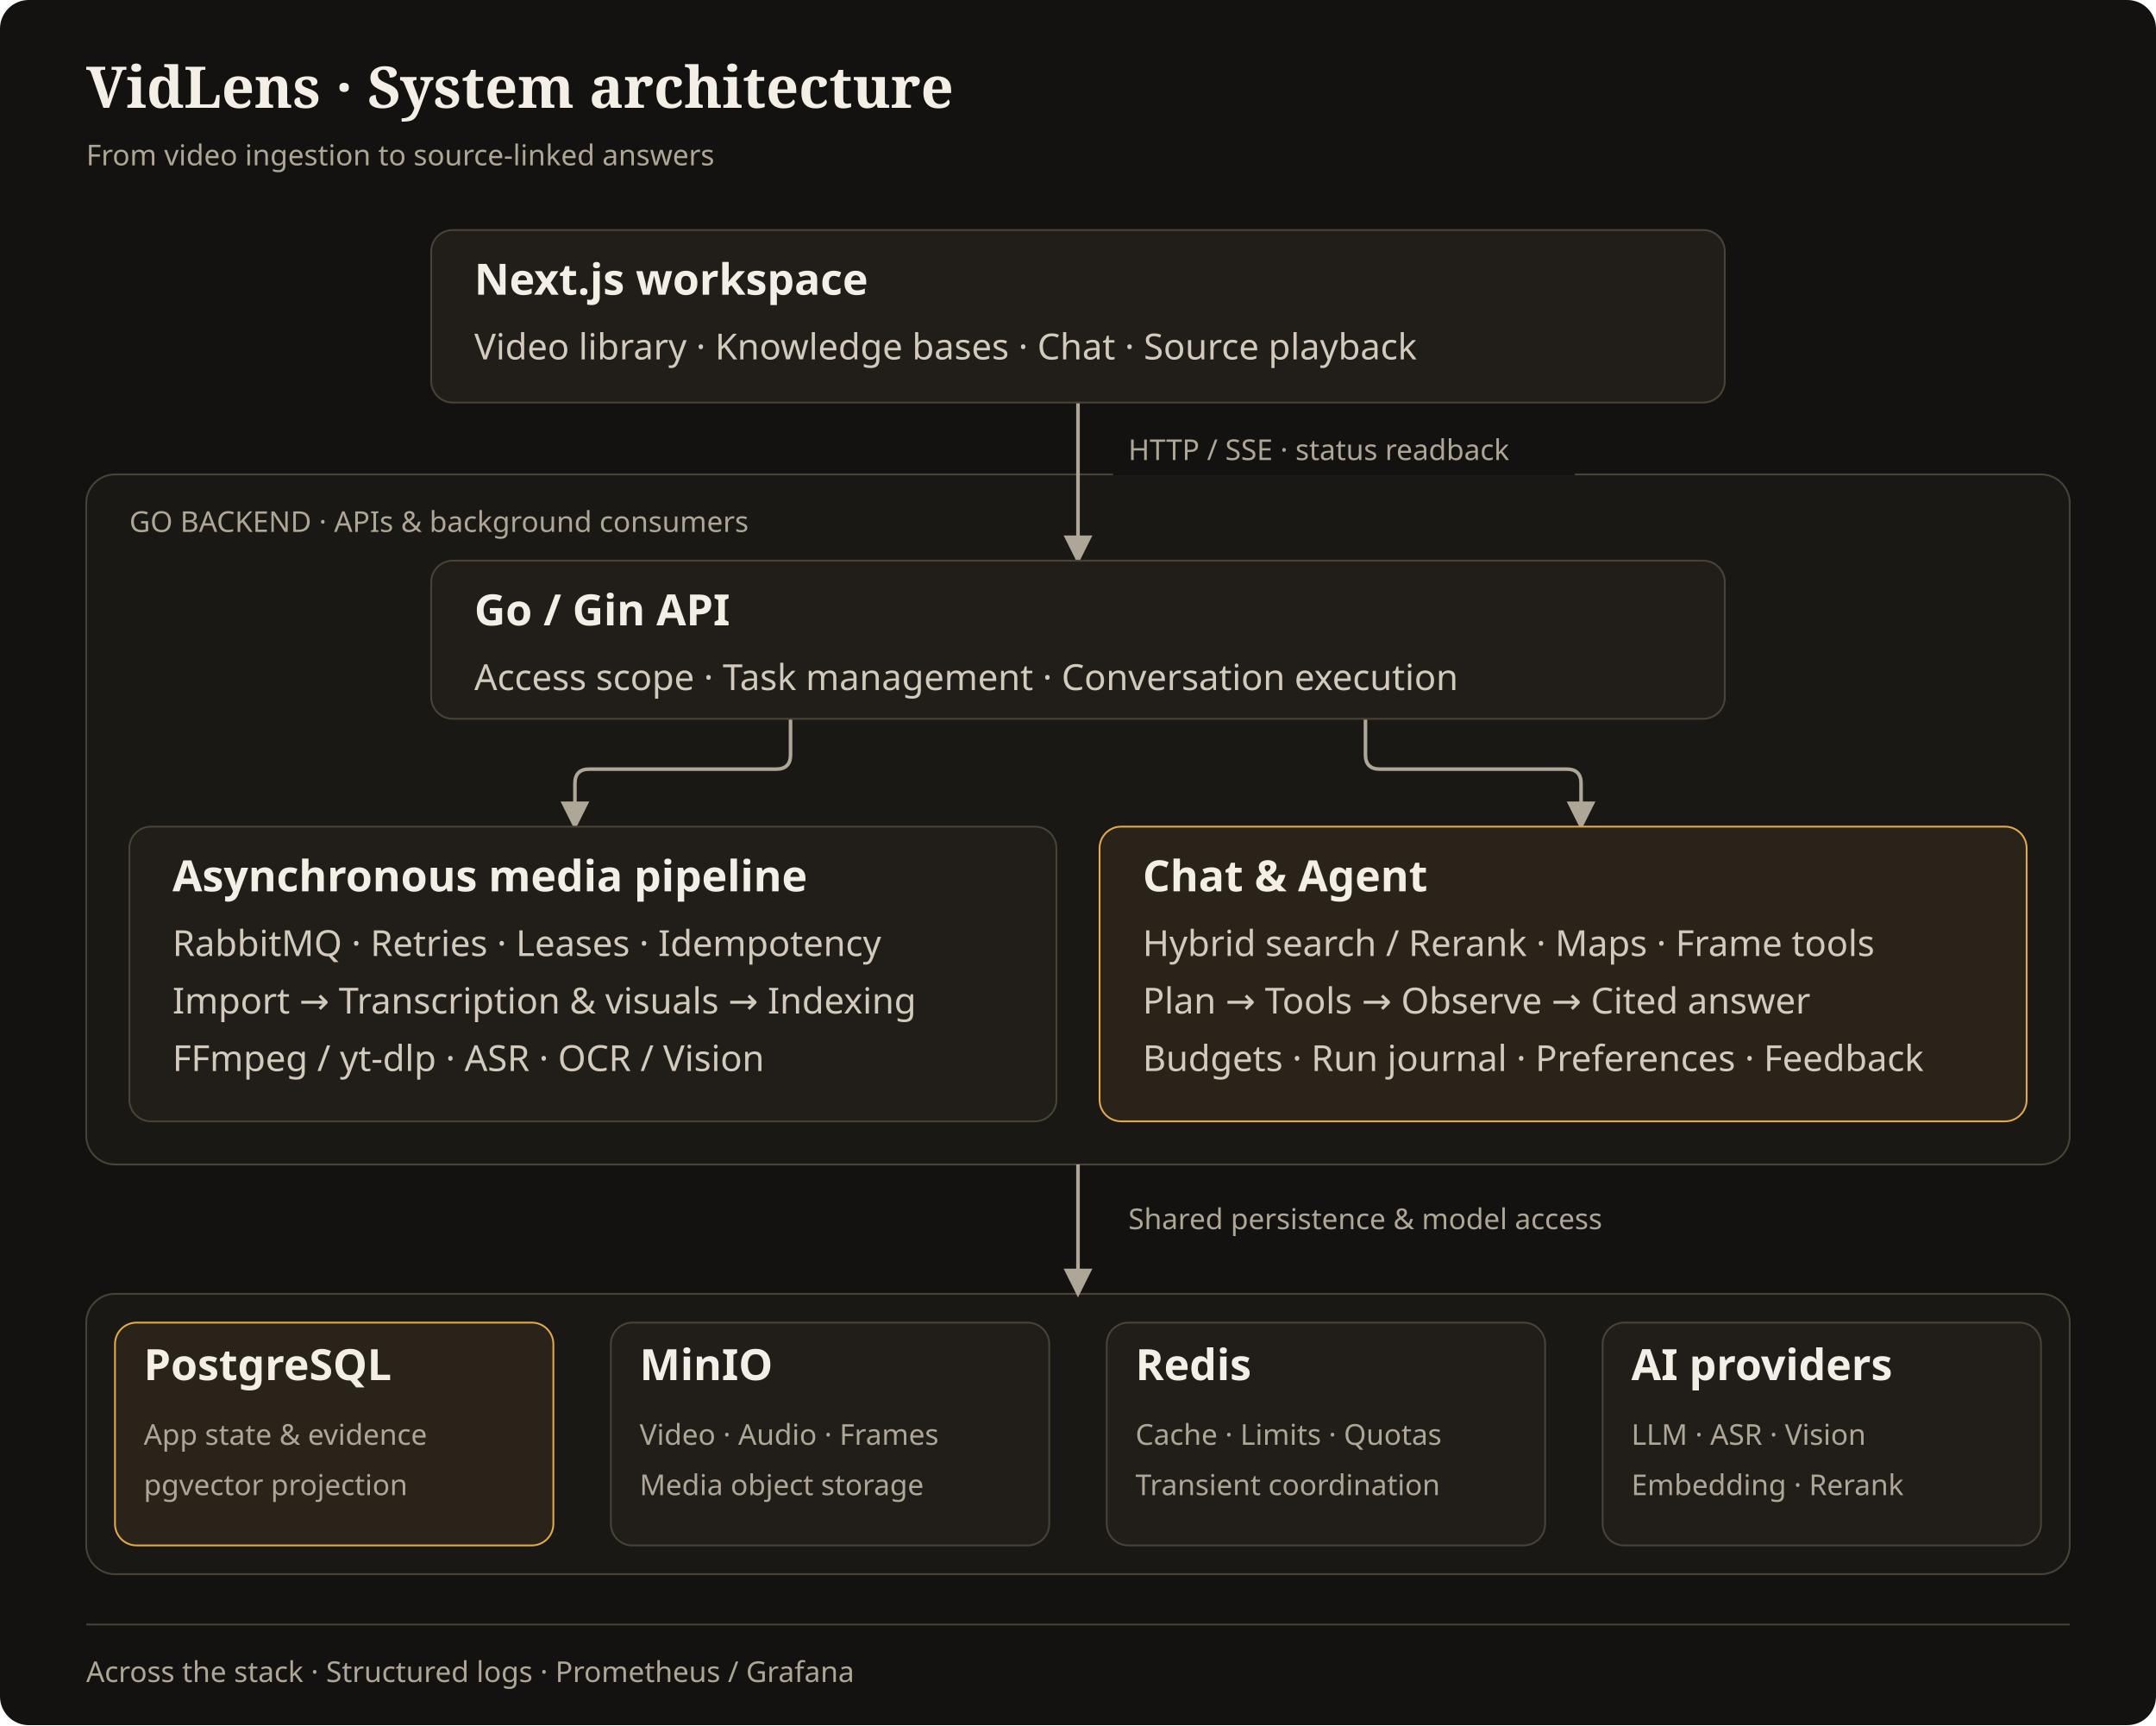
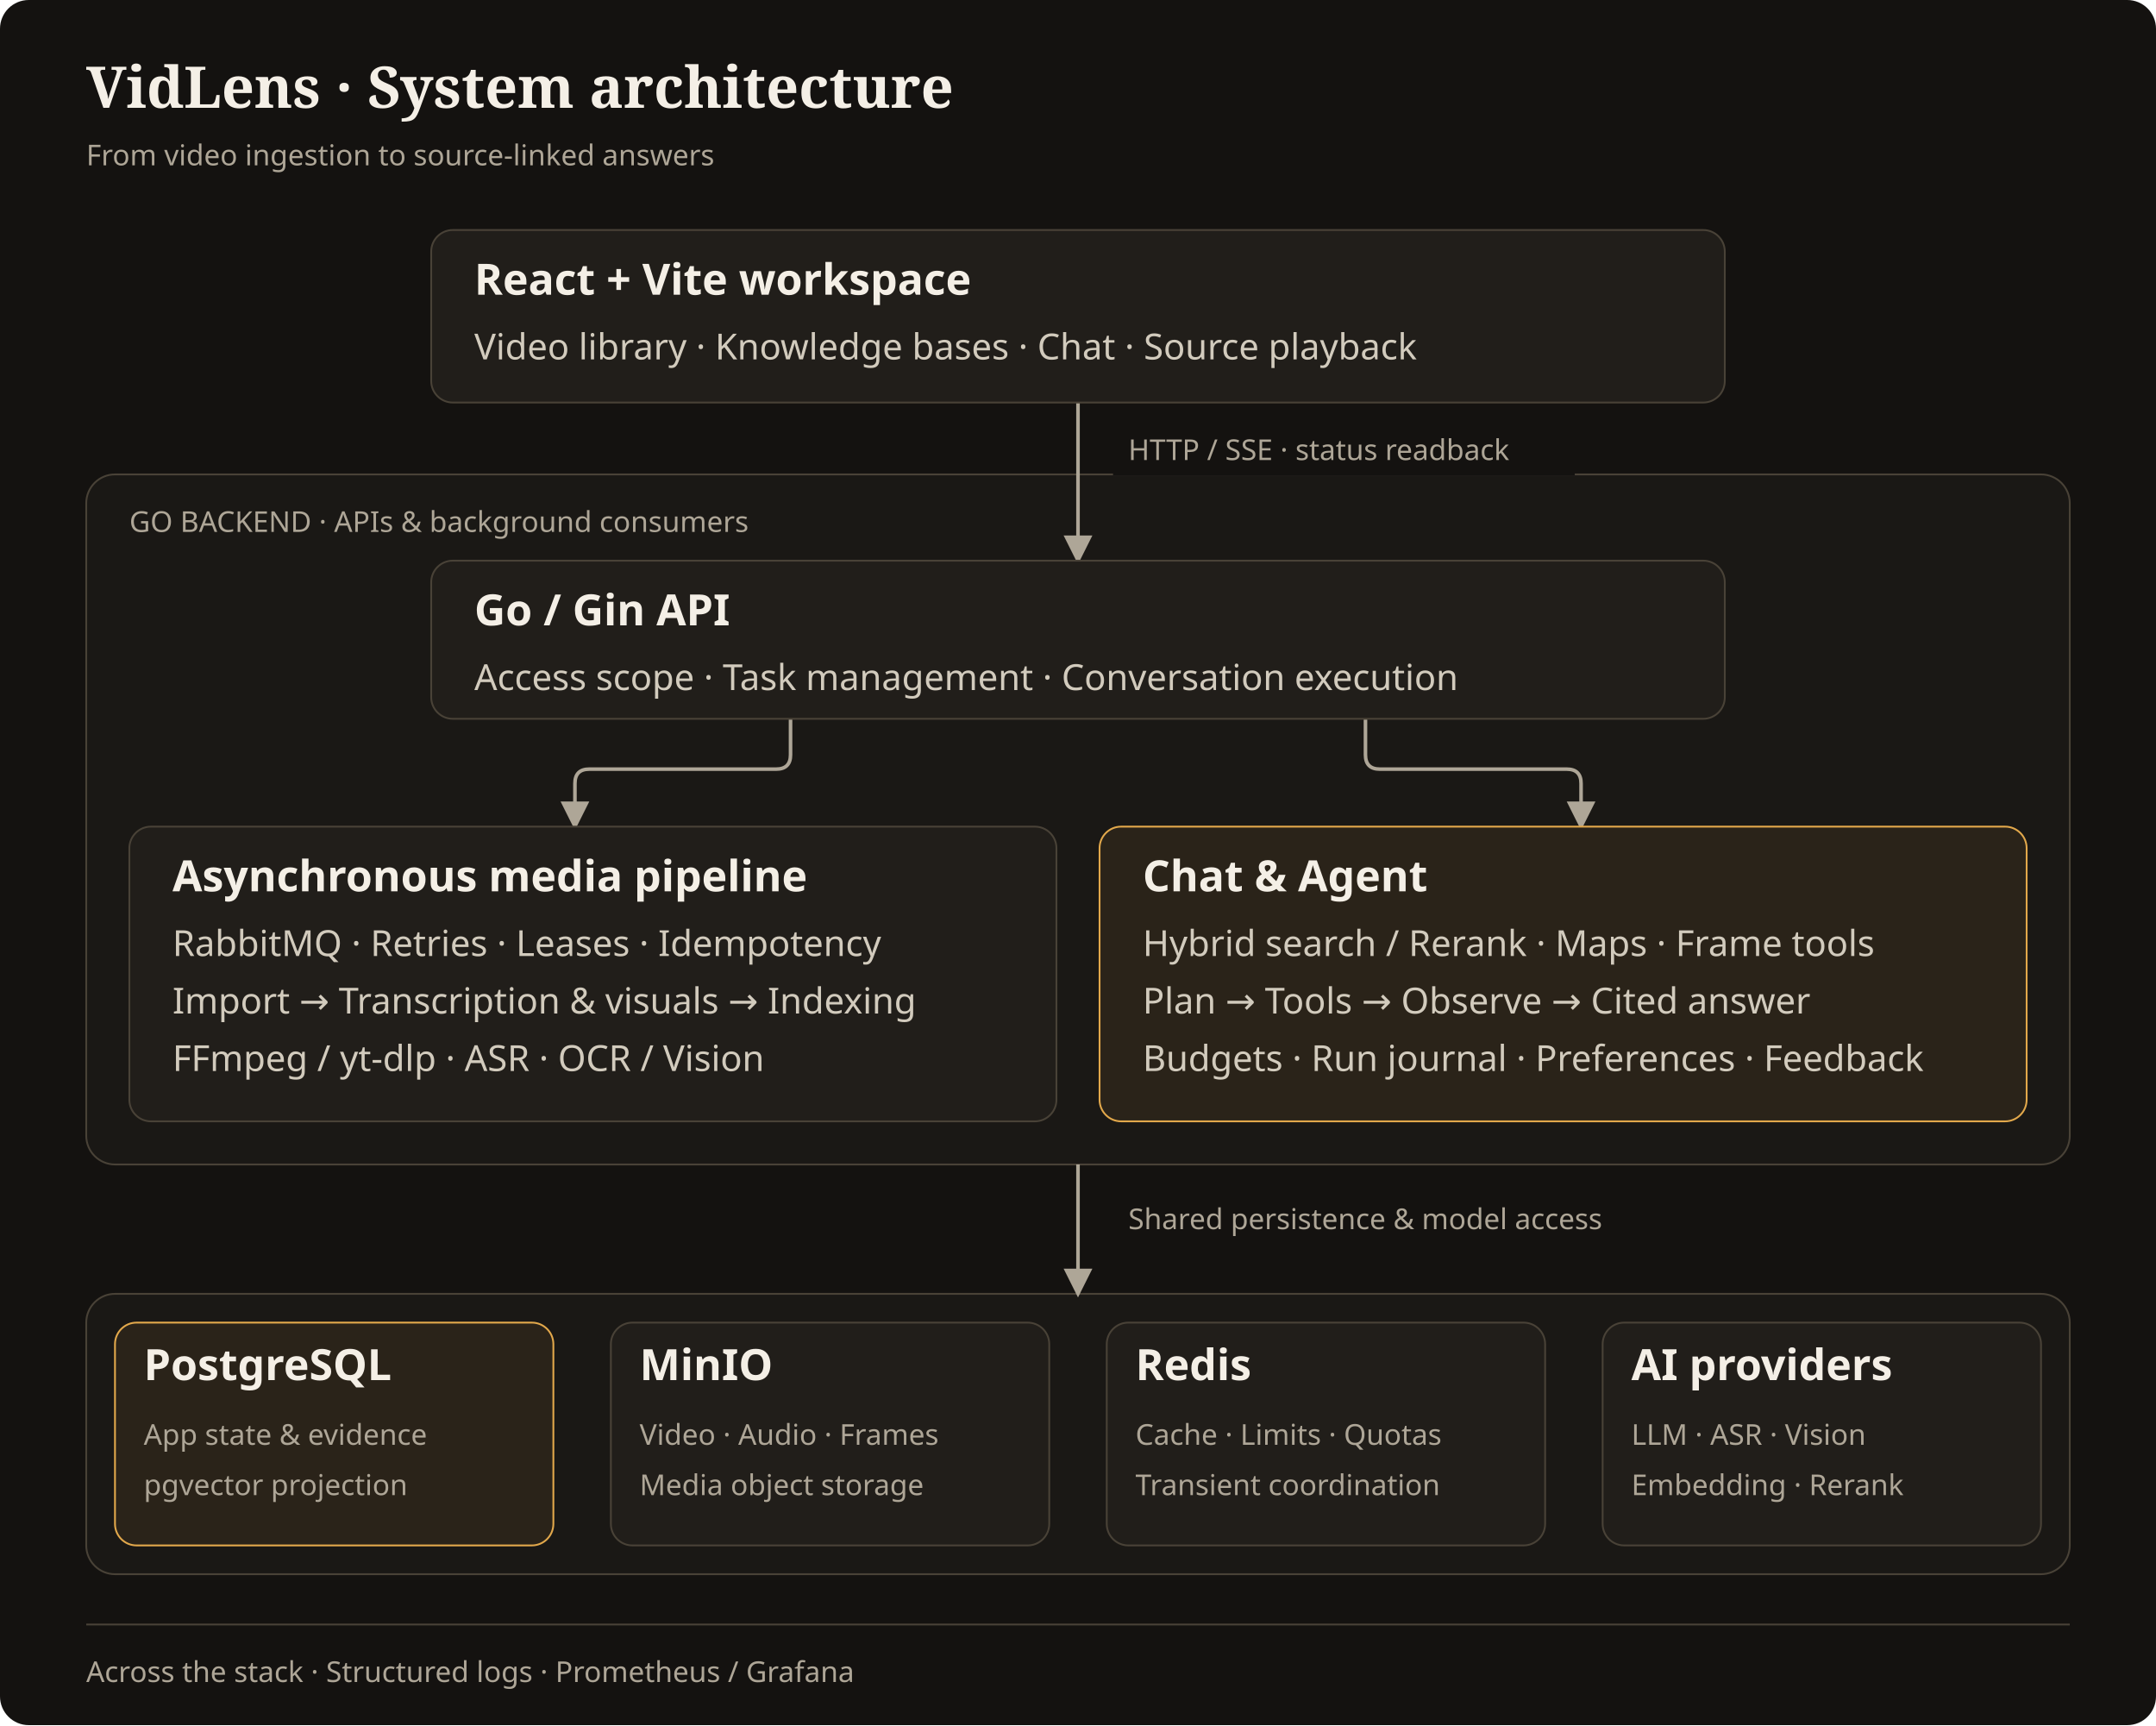
<svg xmlns="http://www.w3.org/2000/svg" viewBox="0 0 1200 960" role="img" aria-labelledby="readme-architecture.en-title readme-architecture.en-desc">
  <defs>
    <marker id="arrow" markerWidth="8" markerHeight="8" refX="7" refY="4" orient="auto">
      <path d="M0 0 L8 4 L0 8" fill="#aea697" />
    </marker>
    <marker id="arrow-accent" markerWidth="8" markerHeight="8" refX="7" refY="4" orient="auto">
      <path d="M0 0 L8 4 L0 8" fill="#e2a84b" />
    </marker>
    <marker id="arrow-link" markerWidth="8" markerHeight="8" refX="7" refY="4" orient="auto">
      <path d="M0 0 L8 4 L0 8" fill="#86b4c9" />
    </marker>
  </defs>
  <style>text{font-family:"Noto Sans SC","Microsoft YaHei",sans-serif;fill:#f4efe6}.title{font-family:"Noto Serif SC","Microsoft YaHei",serif;font-size:32px;font-weight:600}.name{font-size:24px;font-weight:600}.body{font-size:20px;fill:#d2cbbd}.meta{font-size:16px;fill:#aea697}.tag{font-size:16px;fill:#e2a84b;letter-spacing:2px}.edge{fill:none;stroke:#aea697;stroke-width:2;marker-end:url(#arrow)}</style>
  <rect width="1200" height="960" rx="16" fill="#141210" />
  <text x="48" y="60" class="title">VidLens · System architecture</text>
  <text x="48" y="92" class="meta">From video ingestion to source-linked answers</text>
  <rect x="48" y="264" width="1104" height="384" rx="16" fill="#1a1815" stroke="#494237" />
  <text x="72" y="296" class="meta">GO BACKEND · APIs &amp; background consumers</text>
  <rect x="48" y="720" width="1104" height="156" rx="16" fill="#1a1815" stroke="#494237" />
  <path class="edge" d="M600 224 V312" />
  <path class="edge" d="M440 400 V420 Q440 428 432 428 H328 Q320 428 320 436 V460" />
  <path class="edge" d="M760 400 V420 Q760 428 768 428 H872 Q880 428 880 436 V460" />
  <path class="edge" d="M600 648 V720" />
  <rect x="620" y="240" width="256" height="24" rx="0" fill="#141210" stroke="#141210" />
  <text x="628" y="256" class="meta">HTTP / SSE · status readback</text>
  <rect x="620" y="668" width="420" height="24" rx="0" fill="#141210" stroke="#141210" />
  <text x="628" y="684" class="meta">Shared persistence &amp; model access</text>
  <rect x="240" y="128" width="720" height="96" rx="12" fill="#211e1a" stroke="#494237" />
-   <text x="264" y="164" class="name">Next.js workspace</text>
+   <text x="264" y="164" class="name">React + Vite workspace</text>
  <text x="264" y="200" class="body">Video library · Knowledge bases · Chat · Source playback</text>
  <rect x="240" y="312" width="720" height="88" rx="12" fill="#211e1a" stroke="#494237" />
  <text x="264" y="348" class="name">Go / Gin API</text>
  <text x="264" y="384" class="body">Access scope · Task management · Conversation execution</text>
  <rect x="72" y="460" width="516" height="164" rx="12" fill="#211e1a" stroke="#494237" />
  <text x="96" y="496" class="name">Asynchronous media pipeline</text>
  <text x="96" y="532" class="body">RabbitMQ · Retries · Leases · Idempotency</text>
  <text x="96" y="564" class="body">Import → Transcription &amp; visuals → Indexing</text>
  <text x="96" y="596" class="body">FFmpeg / yt-dlp · ASR · OCR / Vision</text>
  <rect x="612" y="460" width="516" height="164" rx="12" fill="#2a2319" stroke="#e2a84b" />
  <text x="636" y="496" class="name">Chat &amp; Agent</text>
  <text x="636" y="532" class="body">Hybrid search / Rerank · Maps · Frame tools</text>
  <text x="636" y="564" class="body">Plan → Tools → Observe → Cited answer</text>
  <text x="636" y="596" class="body">Budgets · Run journal · Preferences · Feedback</text>
  <rect x="64" y="736" width="244" height="124" rx="12" fill="#2a2319" stroke="#e2a84b" />
  <text x="80" y="768" class="name">PostgreSQL</text>
  <text x="80" y="804" class="meta">App state &amp; evidence</text>
  <text x="80" y="832" class="meta">pgvector projection</text>
  <rect x="340" y="736" width="244" height="124" rx="12" fill="#211e1a" stroke="#494237" />
  <text x="356" y="768" class="name">MinIO</text>
  <text x="356" y="804" class="meta">Video · Audio · Frames</text>
  <text x="356" y="832" class="meta">Media object storage</text>
  <rect x="616" y="736" width="244" height="124" rx="12" fill="#211e1a" stroke="#494237" />
  <text x="632" y="768" class="name">Redis</text>
  <text x="632" y="804" class="meta">Cache · Limits · Quotas</text>
  <text x="632" y="832" class="meta">Transient coordination</text>
  <rect x="892" y="736" width="244" height="124" rx="12" fill="#211e1a" stroke="#494237" />
  <text x="908" y="768" class="name">AI providers</text>
  <text x="908" y="804" class="meta">LLM · ASR · Vision</text>
  <text x="908" y="832" class="meta">Embedding · Rerank</text>
  <path d="M48 904 H1152" stroke="#494237" />
  <text x="48" y="936" class="meta">Across the stack · Structured logs · Prometheus / Grafana</text>
</svg>
